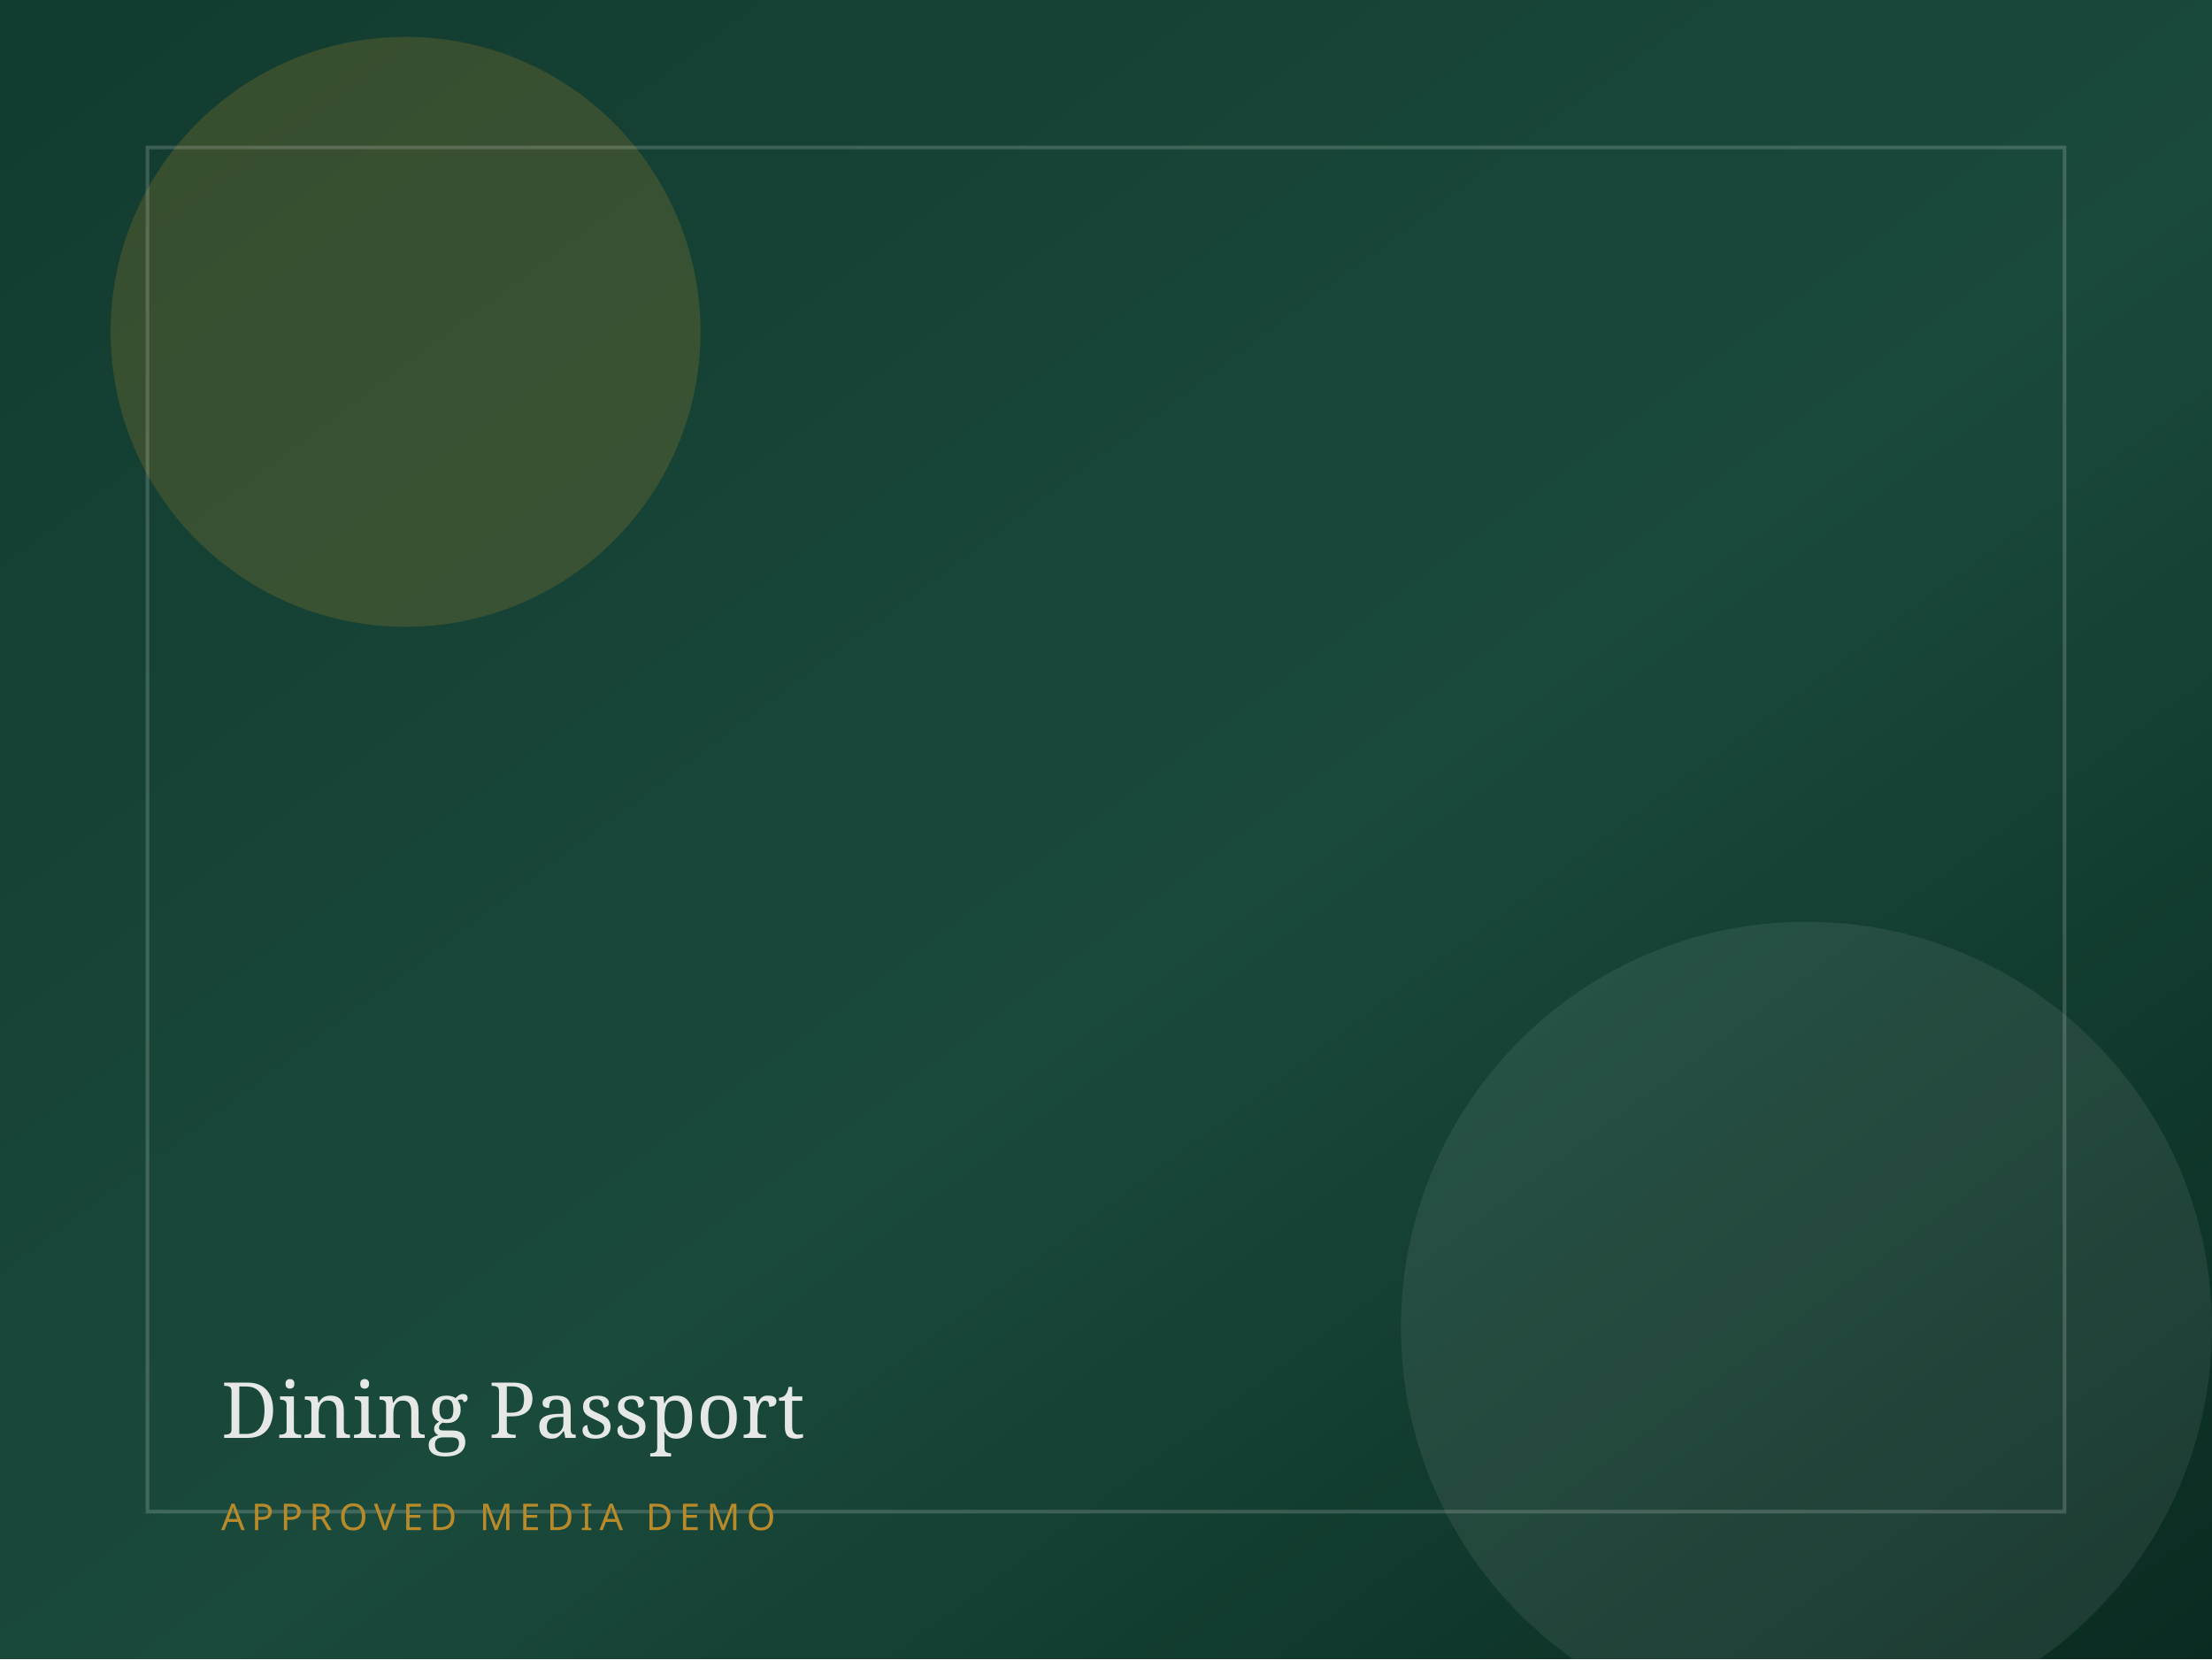
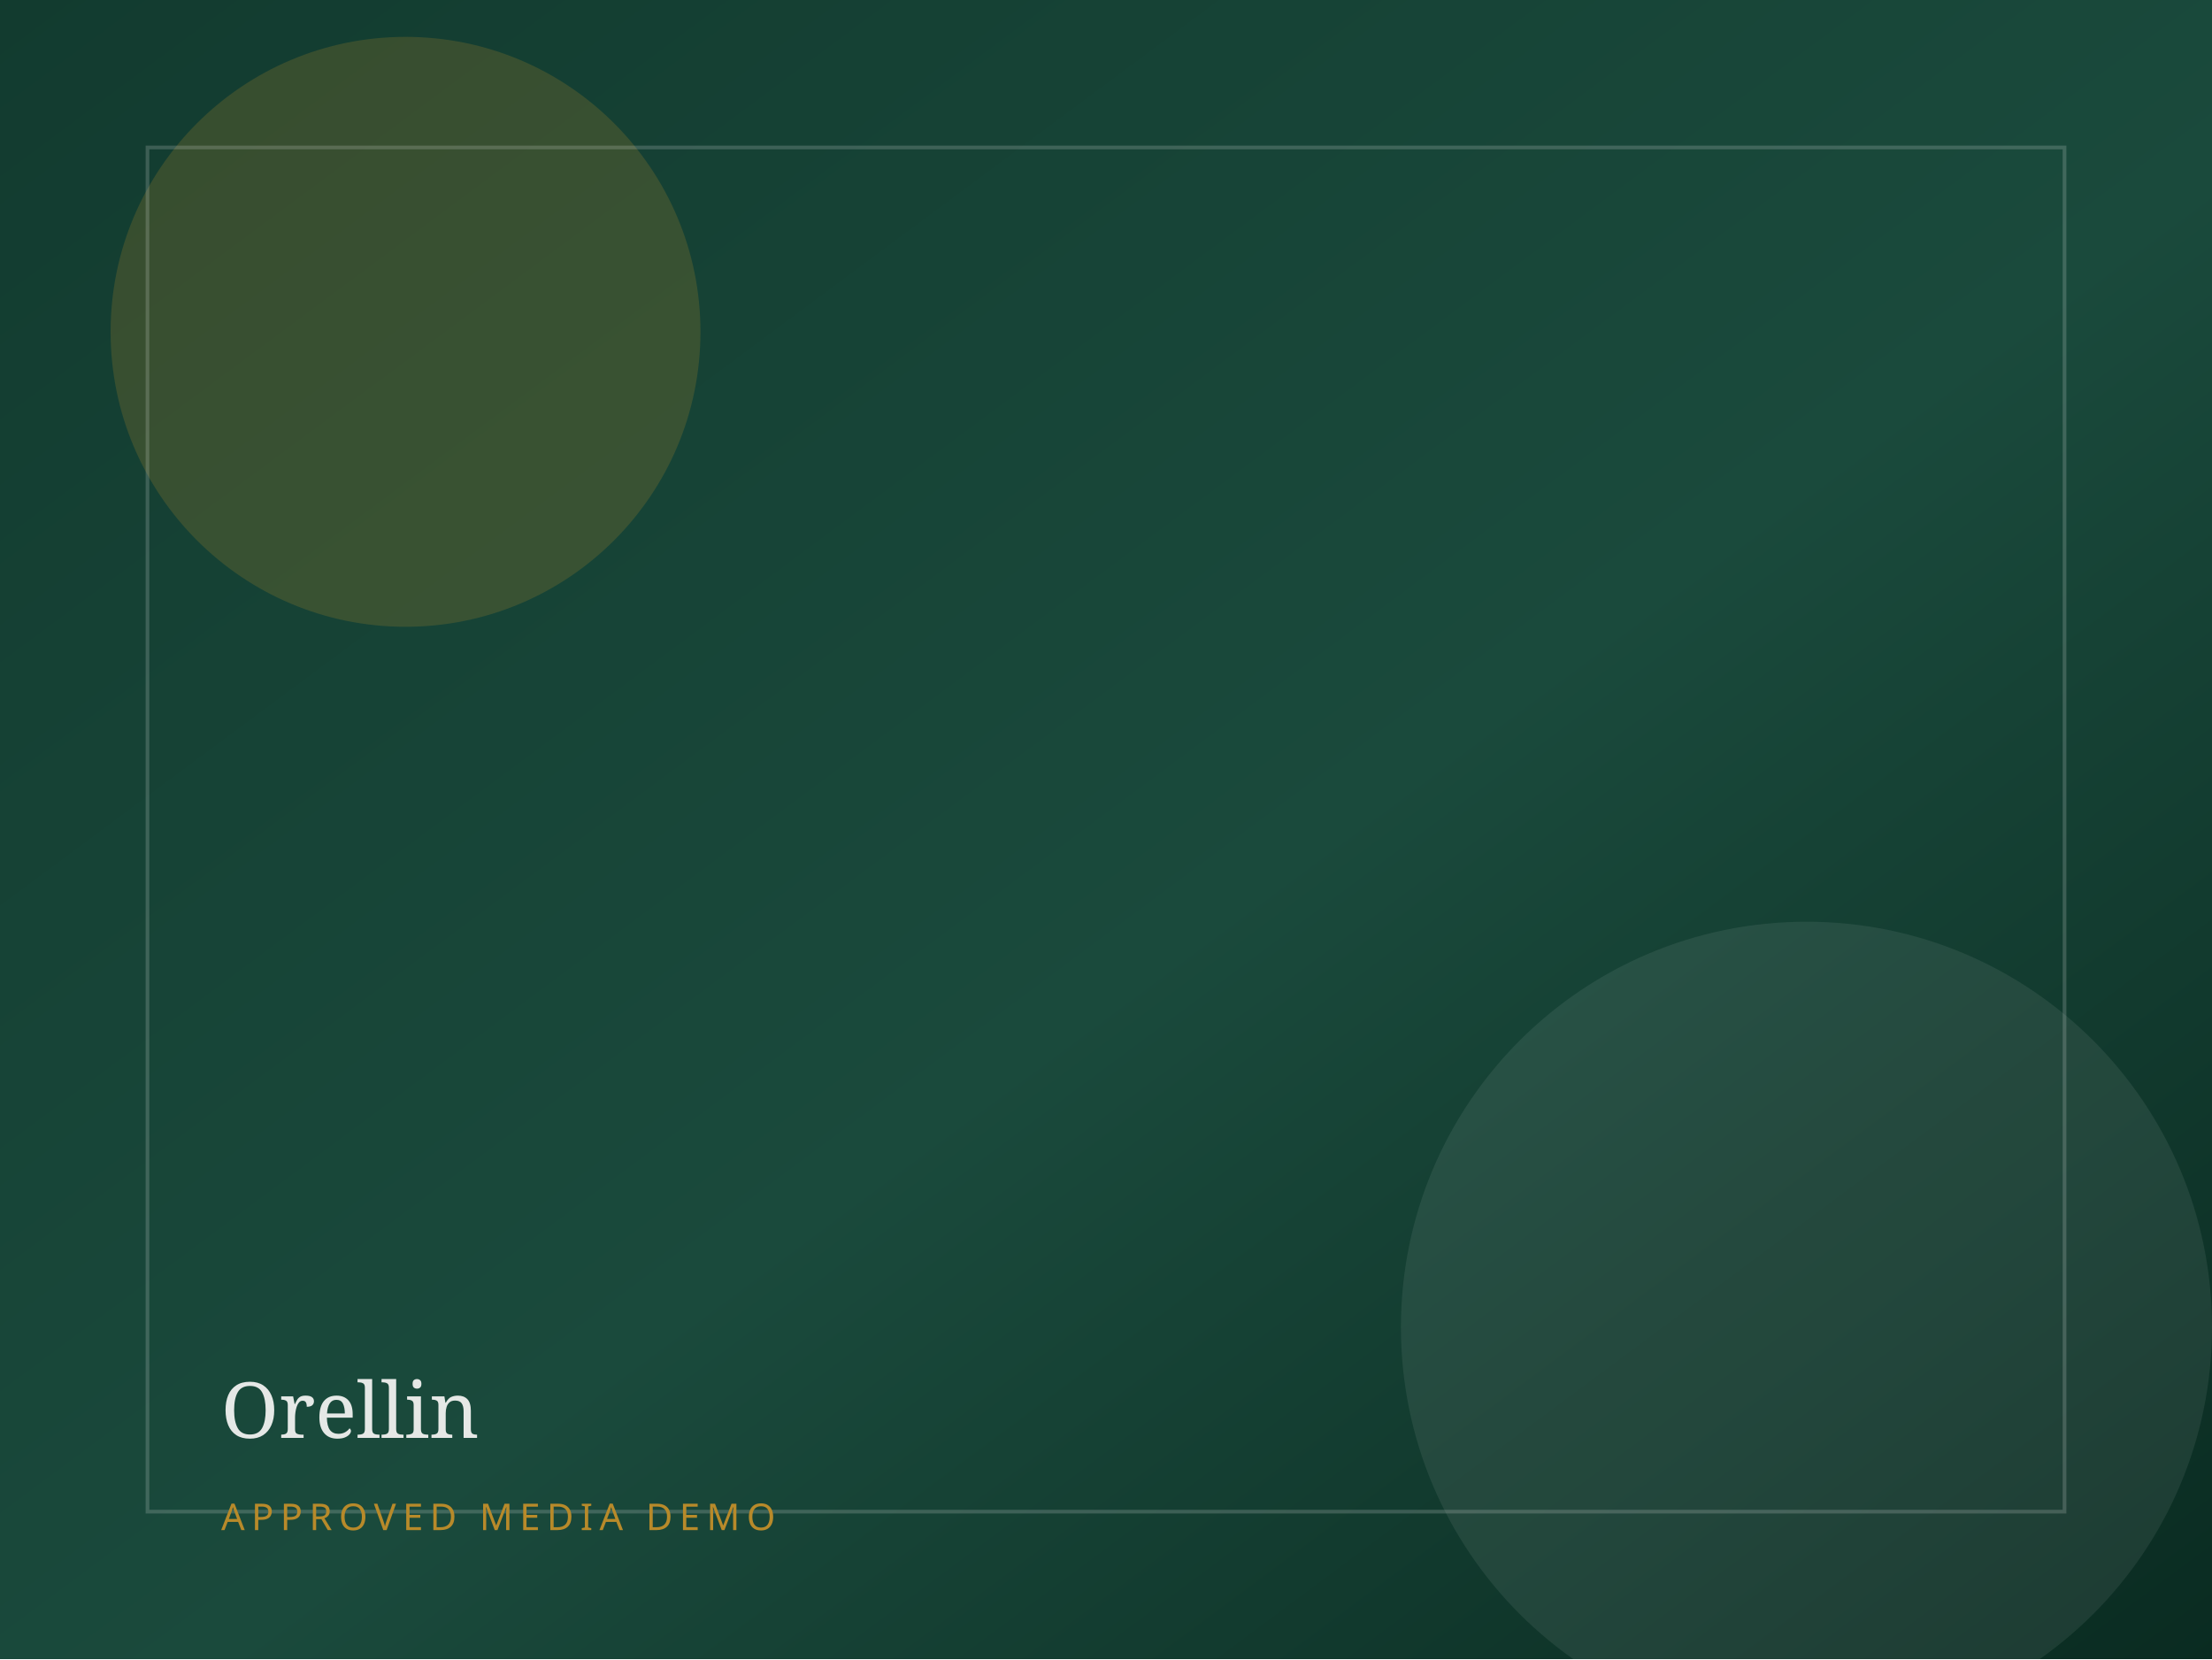
<svg xmlns="http://www.w3.org/2000/svg" width="1200" height="900" viewBox="0 0 1200 900" role="img" aria-label="Approved first-party restaurant media demo">
  <defs>
    <linearGradient id="g" x1="0" y1="0" x2="1" y2="1">
      <stop offset="0%" stop-color="#123b2f" />
      <stop offset="55%" stop-color="#1a4a3c" />
      <stop offset="100%" stop-color="#0a2b21" />
    </linearGradient>
  </defs>
  <rect width="1200" height="900" fill="url(#g)" />
  <circle cx="220" cy="180" r="160" fill="#b88a2a" fill-opacity="0.22" />
  <circle cx="980" cy="720" r="220" fill="#f5f6f4" fill-opacity="0.08" />
  <rect x="80" y="80" width="1040" height="740" fill="none" stroke="#f5f6f4" stroke-opacity="0.18" stroke-width="2" />
-   <text x="120" y="780" fill="#fcf9f8" font-family="Georgia, serif" font-size="42" opacity="0.9">Dining Passport</text>
+   <text x="120" y="780" fill="#fcf9f8" font-family="Georgia, serif" font-size="42" opacity="0.9">Orellin</text>
  <text x="120" y="830" fill="#b88a2a" font-family="system-ui, sans-serif" font-size="20" letter-spacing="0.18em">APPROVED MEDIA DEMO</text>
</svg>
